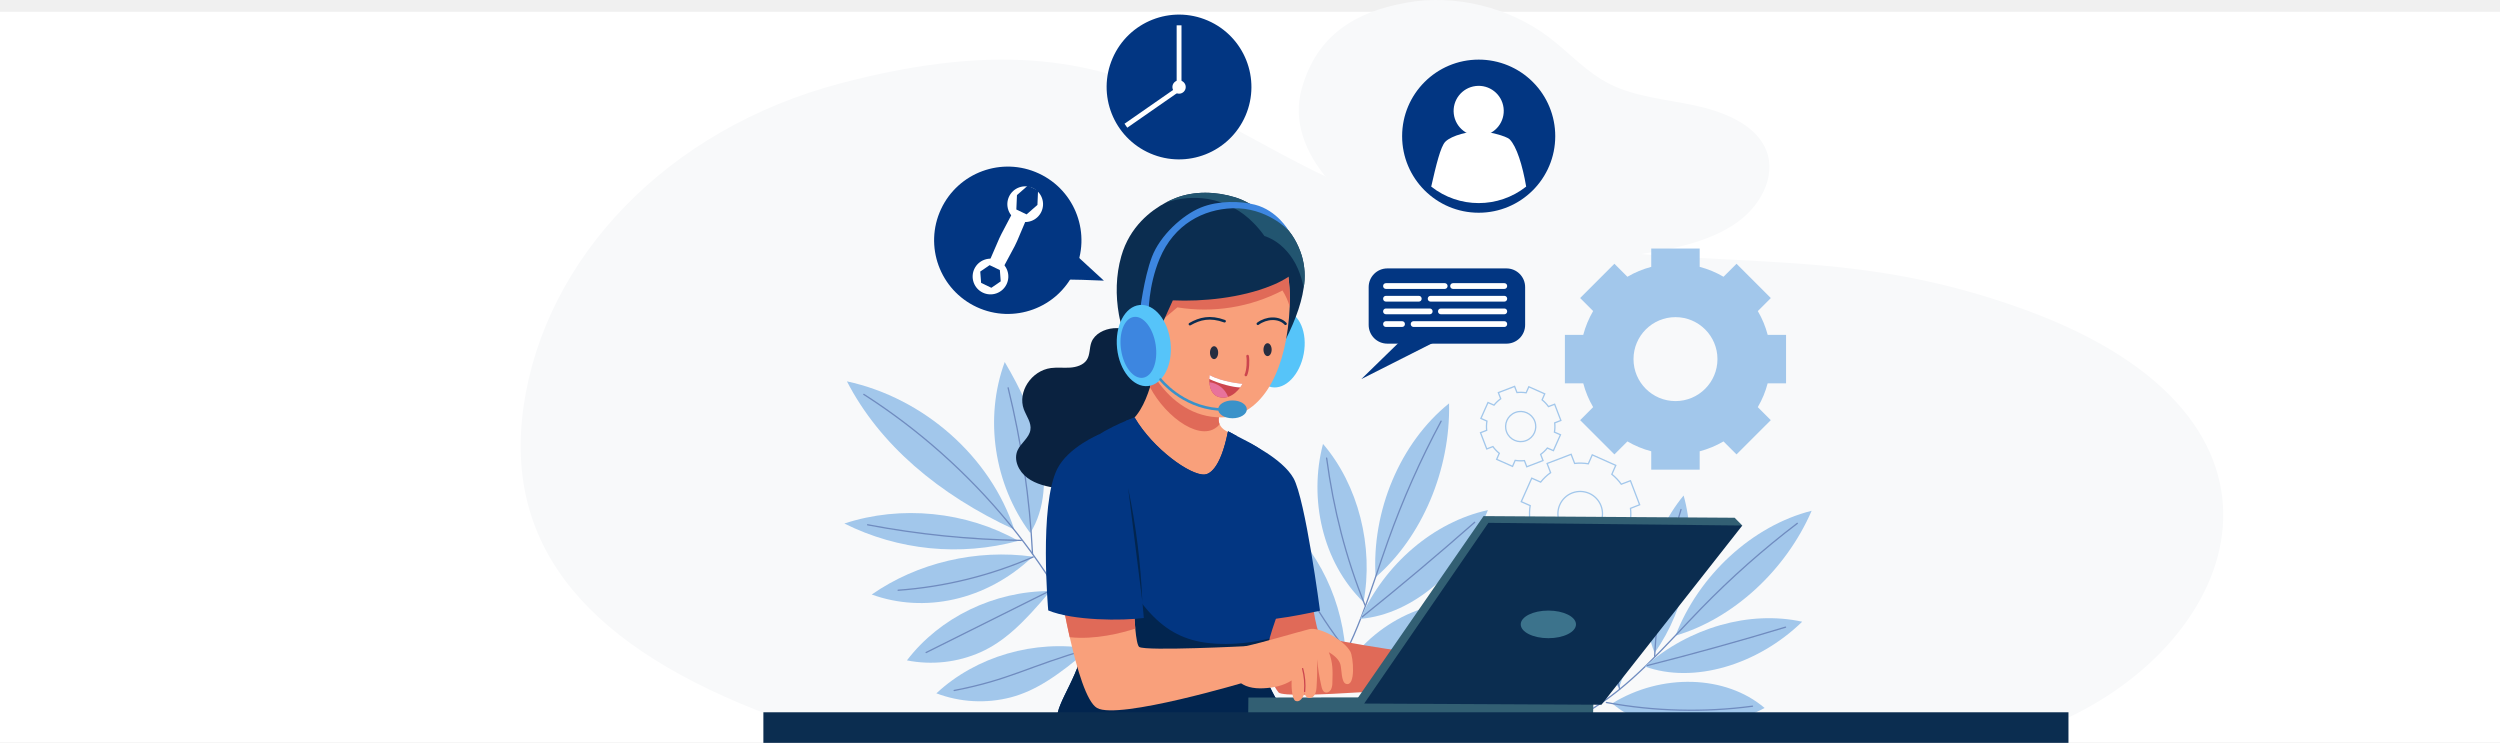
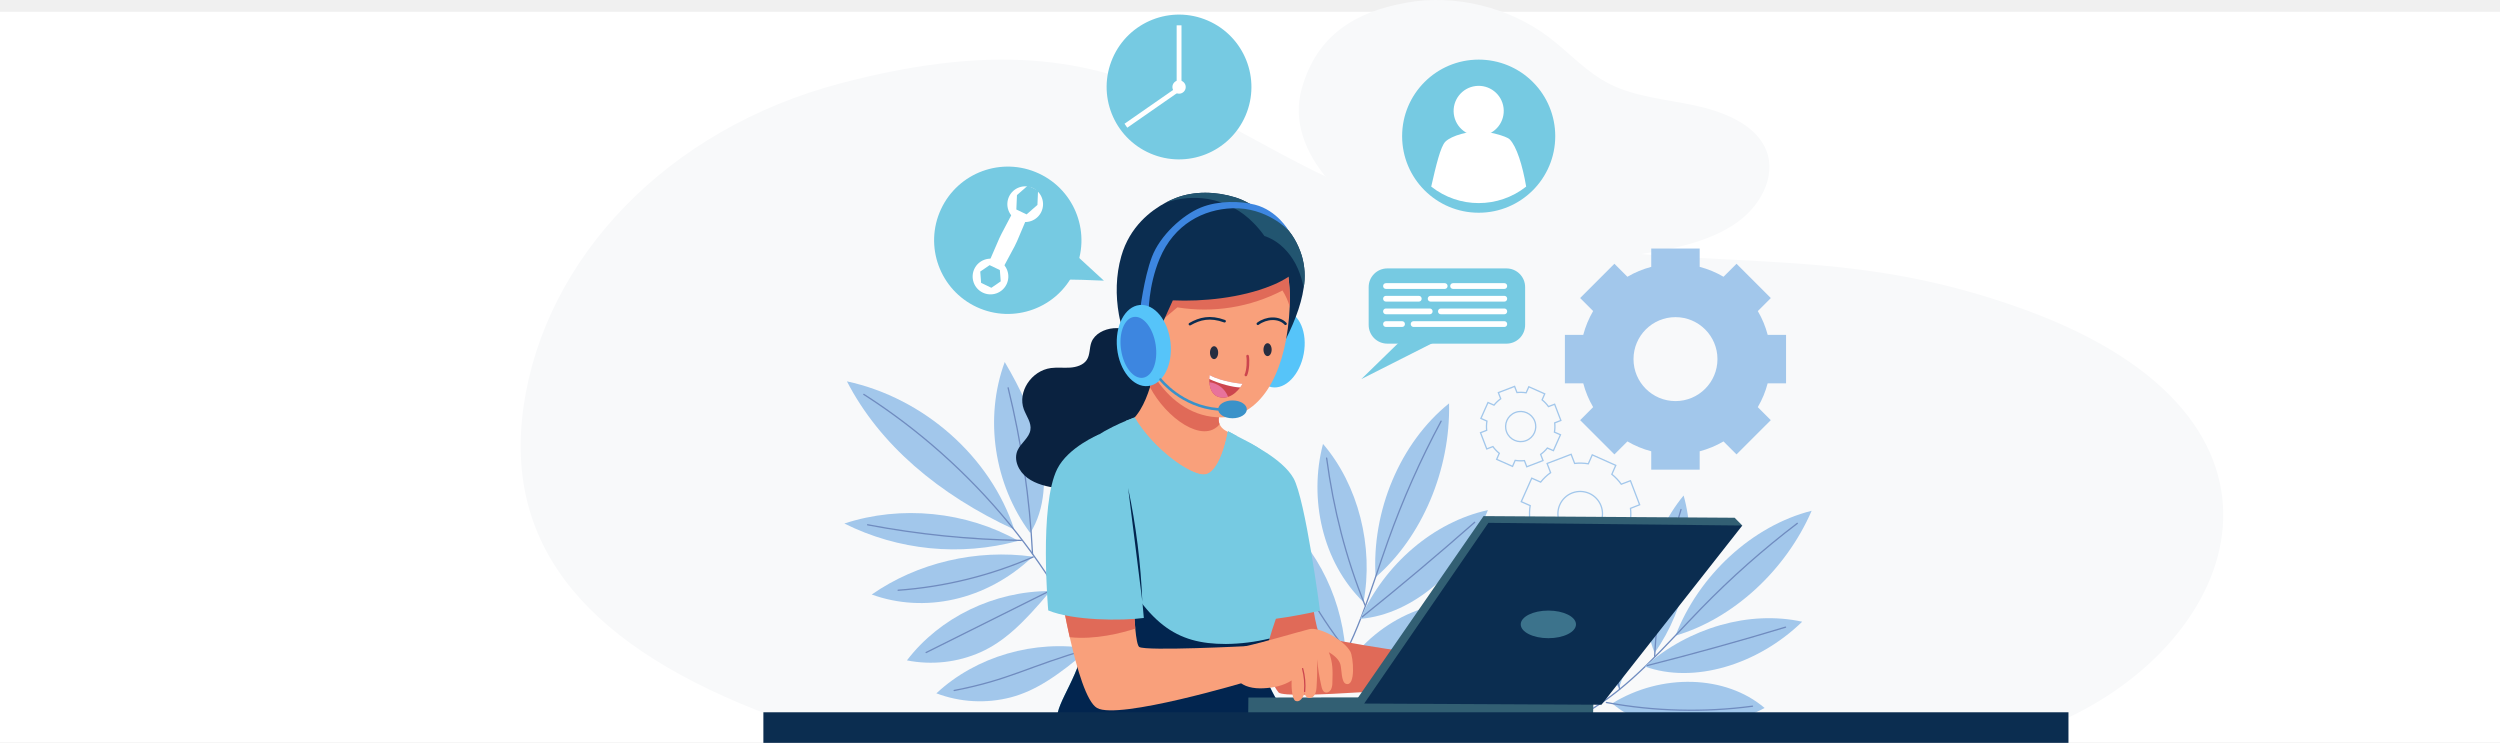
<svg xmlns="http://www.w3.org/2000/svg" viewBox="0 0 1906 566.36">
  <defs>
-     <style>.cls-1{fill:#fff;}.cls-2{fill:#f8f9fa;}.cls-3{fill:#a2c7eb;}.cls-16,.cls-17,.cls-23,.cls-24,.cls-4,.cls-6{fill:none;stroke-miterlimit:10;}.cls-4{stroke:#a2c7eb;}.cls-5{fill:#023682;}.cls-6{stroke:#6f8bbf;}.cls-16,.cls-17,.cls-23,.cls-24,.cls-6{stroke-linecap:round;}.cls-7{fill:#e06a58;}.cls-8{fill:#0a2240;}.cls-9{fill:#f9a07b;}.cls-10{fill:#02254f;}.cls-11{fill:#325f73;}.cls-12{fill:#0b2d50;}.cls-13{fill:#3c738c;}.cls-14{fill:#56c4f9;}.cls-15{fill:#225570;}.cls-16{stroke:#0b2d50;}.cls-16,.cls-17,.cls-23{stroke-width:2px;}.cls-17,.cls-24{stroke:#cc454e;}.cls-18{fill:#262d40;}.cls-19{fill:#cc454e;}.cls-20{fill:#e8729b;}.cls-21{fill:#3d86e0;}.cls-22{fill:#3a92c9;}.cls-23{stroke:#3a92c9;}</style>
+     <style>.cls-1{fill:#fff;}.cls-2{fill:#f8f9fa;}.cls-3{fill:#a2c7eb;}.cls-16,.cls-17,.cls-23,.cls-24,.cls-4,.cls-6{fill:none;stroke-miterlimit:10;}.cls-4{stroke:#a2c7eb;}.cls-5{fill:#76CAE2;}.cls-6{stroke:#6f8bbf;}.cls-16,.cls-17,.cls-23,.cls-24,.cls-6{stroke-linecap:round;}.cls-7{fill:#e06a58;}.cls-8{fill:#0a2240;}.cls-9{fill:#f9a07b;}.cls-10{fill:#02254f;}.cls-11{fill:#325f73;}.cls-12{fill:#0b2d50;}.cls-13{fill:#3c738c;}.cls-14{fill:#56c4f9;}.cls-15{fill:#225570;}.cls-16{stroke:#0b2d50;}.cls-16,.cls-17,.cls-23{stroke-width:2px;}.cls-17,.cls-24{stroke:#cc454e;}.cls-18{fill:#262d40;}.cls-19{fill:#cc454e;}.cls-20{fill:#e8729b;}.cls-21{fill:#3d86e0;}.cls-22{fill:#3a92c9;}.cls-23{stroke:#3a92c9;}</style>
  </defs>
  <g id="Calque_2" data-name="Calque 2">
    <rect class="cls-1" y="9" width="1906" height="557" />
  </g>
  <g id="Calque_1" data-name="Calque 1">
    <path class="cls-2" d="M1569.28,541.56c140.12-61.22,202.52-231-25-314.25-150.62-55.1-244.29-23.67-413.74-60.12C923.7,122.7,892.86-11.72,641.25,54.42c-133.3,35-225.71,133.76-242,246-15.94,109.89,51.83,185.29,190.33,236.88C914.85,545.23,1240.72,543.79,1569.28,541.56Z" transform="translate(0 9)" />
    <path class="cls-2" d="M992.42,58.66c-13.69,48.83,37.17,97.17,90.75,117.21s115,17.67,172.44,8.1c24.77-4.12,50.23-9.92,69.47-23.94s30.4-38.37,19.85-58c-9.3-17.34-32-26.23-53.56-30.79s-44.54-6.42-63.78-16c-18.25-9.11-31.19-24.18-47.06-36.12C1151.2-3,1110-13.88,1071.9-6.91S1004.07,17.15,992.42,58.66Z" transform="translate(0 9)" />
    <path class="cls-3" d="M1361.69,283.26V246.31h-14a71.49,71.49,0,0,0-7.53-18.15l9.91-9.92-26.13-26.13L1314,202a71.79,71.79,0,0,0-18.16-7.54v-14h-36.94v14a71.79,71.79,0,0,0-18.16,7.54l-9.92-9.91-26.12,26.13,9.9,9.92a72.59,72.59,0,0,0-7.53,18.15h-14v36.95h14a72.5,72.5,0,0,0,7.53,18.16l-9.9,9.92,26.12,26.12,9.92-9.9a72.5,72.5,0,0,0,18.16,7.53v14h36.94v-14a72.5,72.5,0,0,0,18.16-7.53l9.92,9.9,26.13-26.12-9.91-9.92a71.4,71.4,0,0,0,7.53-18.16Zm-84.3,13.53a32,32,0,1,1,32-32A32,32,0,0,1,1277.39,296.79Z" transform="translate(0 9)" />
    <path class="cls-4" d="M1250.06,375.82l-7-18.32-7,2.66a38,38,0,0,0-7.19-7.57l3-6.8-17.93-8-3,6.8a38,38,0,0,0-10.44-.28l-2.67-6.95-18.32,7,2.67,7a37.82,37.82,0,0,0-7.58,7.19l-6.8-3-8,17.93,6.8,3a38.75,38.75,0,0,0-.28,10.44l-6.94,2.67,7,18.32,7-2.67a38.66,38.66,0,0,0,7.19,7.58l-3,6.8,17.92,8,3-6.79a38.73,38.73,0,0,0,10.44.28l2.66,6.94,18.32-7-2.66-6.94a38.61,38.61,0,0,0,7.57-7.19l6.8,3,8-17.92-6.8-3a37.94,37.94,0,0,0,.28-10.44Zm-39.23,22.75a17,17,0,1,1,9.77-22A17,17,0,0,1,1210.83,398.57Z" transform="translate(0 9)" />
    <path class="cls-4" d="M1190,311.56l-4.75-12.38-4.69,1.8a25.71,25.71,0,0,0-4.86-5.12l2-4.6-12.12-5.39-2.05,4.59a26,26,0,0,0-7-.19l-1.8-4.69-12.38,4.75,1.8,4.69a26,26,0,0,0-5.12,4.86l-4.59-2-5.4,12.11,4.59,2.05a26,26,0,0,0-.19,7.05l-4.69,1.8,4.75,12.38,4.69-1.8a26,26,0,0,0,4.86,5.12l-2,4.6,12.11,5.39,2-4.59a26,26,0,0,0,7.06.19l1.8,4.69,12.37-4.75-1.8-4.69a26,26,0,0,0,5.12-4.86l4.6,2,5.39-12.11-4.59-2a25.55,25.55,0,0,0,.19-7.05Zm-26.51,15.37a11.49,11.49,0,1,1,6.61-14.84A11.49,11.49,0,0,1,1163.52,326.93Z" transform="translate(0 9)" />
    <path class="cls-5" d="M1185.72,94.82a58.37,58.37,0,1,1-58.37-58.37A58.3,58.3,0,0,1,1185.72,94.82Z" transform="translate(0 9)" />
    <circle class="cls-1" cx="1127.35" cy="75.61" r="19.11" transform="translate(-0.77 147.69) rotate(-7.04)" />
    <path class="cls-1" d="M1163.55,133.26a58.4,58.4,0,0,1-72.39,0c3.73-16.43,7.17-30.61,10.74-34.2,5-5,18.46-8,25.44-8s21,3.57,23.61,6.17C1156.24,102.51,1160.8,117.08,1163.55,133.26Z" transform="translate(0 9)" />
    <path class="cls-5" d="M1043.47,238.71V209.88a14.24,14.24,0,0,1,14.24-14.24h90.81a14.24,14.24,0,0,1,14.24,14.24v28.83A14.23,14.23,0,0,1,1148.52,253h-90.79A14.24,14.24,0,0,1,1043.47,238.71Z" transform="translate(0 9)" />
    <polyline class="cls-5" points="1081.82 246.2 1037.87 289.01 1109.1 253.01" />
    <path class="cls-1" d="M1054.49,209.17V209a2.12,2.12,0,0,1,2.12-2.12h44.89a2.12,2.12,0,0,1,2.12,2.12v.15a2.12,2.12,0,0,1-2.12,2.12h-44.89A2.12,2.12,0,0,1,1054.49,209.17Z" transform="translate(0 9)" />
    <path class="cls-1" d="M1105.64,209.17V209a2.12,2.12,0,0,1,2.12-2.12h39.18a2.12,2.12,0,0,1,2.12,2.12v.15a2.12,2.12,0,0,1-2.12,2.12h-39.18A2.12,2.12,0,0,1,1105.64,209.17Z" transform="translate(0 9)" />
    <path class="cls-1" d="M1088.53,218.82v-.15a2.12,2.12,0,0,1,2.12-2.12h56.29a2.12,2.12,0,0,1,2.12,2.12v.15a2.12,2.12,0,0,1-2.12,2.12h-56.29A2.12,2.12,0,0,1,1088.53,218.82Z" transform="translate(0 9)" />
    <path class="cls-1" d="M1054.49,218.82v-.15a2.12,2.12,0,0,1,2.12-2.12h25.14a2.12,2.12,0,0,1,2.12,2.12v.15a2.12,2.12,0,0,1-2.12,2.12h-25.14A2.12,2.12,0,0,1,1054.49,218.82Z" transform="translate(0 9)" />
    <path class="cls-1" d="M1096.35,228.47v-.16a2.11,2.11,0,0,1,2.12-2.11h48.47a2.11,2.11,0,0,1,2.12,2.11v.16a2.12,2.12,0,0,1-2.12,2.12h-48.47A2.12,2.12,0,0,1,1096.35,228.47Z" transform="translate(0 9)" />
    <path class="cls-1" d="M1054.49,228.47v-.16a2.11,2.11,0,0,1,2.12-2.11h33.48a2.11,2.11,0,0,1,2.12,2.11v.16a2.12,2.12,0,0,1-2.12,2.12h-33.48A2.12,2.12,0,0,1,1054.49,228.47Z" transform="translate(0 9)" />
    <path class="cls-1" d="M1054.49,238.11V238a2.12,2.12,0,0,1,2.12-2.12H1069a2.12,2.12,0,0,1,2.11,2.12v.15a2.12,2.12,0,0,1-2.11,2.12h-12.43A2.12,2.12,0,0,1,1054.49,238.11Z" transform="translate(0 9)" />
    <path class="cls-1" d="M1075.55,238.11V238a2.12,2.12,0,0,1,2.12-2.12h69.27a2.12,2.12,0,0,1,2.12,2.12v.15a2.12,2.12,0,0,1-2.12,2.12h-69.27A2.12,2.12,0,0,1,1075.55,238.11Z" transform="translate(0 9)" />
    <circle class="cls-5" cx="768.38" cy="174.21" r="56.16" transform="translate(286.26 806.37) rotate(-65.05)" />
    <circle class="cls-1" cx="755.15" cy="201.78" r="13.61" transform="translate(-24.2 270.65) rotate(-19.35)" />
    <polygon class="cls-5" points="748 215.66 747.34 207.03 754.49 202.15 762.29 205.89 762.95 214.52 755.8 219.41 748 215.66" />
    <circle class="cls-1" cx="781.61" cy="146.65" r="13.61" transform="translate(-3.75 280.67) rotate(-19.67)" />
    <polygon class="cls-5" points="774.86 159.71 775.33 148.74 783.6 141.51 791.4 145.26 790.94 156.23 782.66 163.46 774.86 159.71" />
    <path class="cls-1" d="M764.57,195.49l-10.41-5,7.69-17.75c.49-1.12,1-2.23,1.6-3.32l9-17.1,10.4,5-7.41,17.48c-.58,1.35-1.21,2.67-1.91,4Z" transform="translate(0 9)" />
    <path class="cls-5" d="M807.39,204.43c2-.93,34.22.54,34.22.54l-23.22-21.33Z" transform="translate(0 9)" />
    <circle class="cls-5" cx="898.93" cy="57.35" r="55.19" transform="translate(489.39 868.62) rotate(-66.61)" />
    <rect class="cls-1" x="897.08" y="19.31" width="3.69" height="46.35" />
    <rect class="cls-1" x="876.72" y="48.06" width="3.69" height="46.98" transform="matrix(-0.57, -0.82, 0.82, -0.57, 1319.75, 843.66)" />
    <path class="cls-1" d="M904,57.35a5.08,5.08,0,1,1-5.08-5.08A5.09,5.09,0,0,1,904,57.35Z" transform="translate(0 9)" />
    <path class="cls-3" d="M1048.77,431.08c-3.27-50.46,18.81-102.68,56-132.55C1105.91,349.24,1084.06,400.56,1048.77,431.08Z" transform="translate(0 9)" />
    <path class="cls-6" d="M1098.69,312.11a669.22,669.22,0,0,0-40.47,91.27c-13.69,38.27-24.45,78.93-47.88,111" transform="translate(0 9)" />
    <path class="cls-3" d="M1037,462.82c18.82-42.1,56.17-73.9,97.36-82.91C1116.87,425,1077.43,459.45,1037,462.82Z" transform="translate(0 9)" />
    <path class="cls-6" d="M1124.29,389.19q-42.19,37.13-85.81,72.16" transform="translate(0 9)" />
    <path class="cls-3" d="M1025.93,499.5c25.15-37.56,71.54-57.16,109.93-46.44C1107.63,490.14,1061.13,509.79,1025.93,499.5Z" transform="translate(0 9)" />
    <path class="cls-6" d="M1126.65,455.77a366.1,366.1,0,0,1-105.17,45" transform="translate(0 9)" />
    <path class="cls-3" d="M1039.52,450.06c8-42.29-4-89.43-30.86-120.61C997.65,371,1008.15,419.71,1039.52,450.06Z" transform="translate(0 9)" />
    <path class="cls-6" d="M1011.42,340.24c5.29,39.33,14.7,76.18,29.28,112.19" transform="translate(0 9)" />
    <path class="cls-3" d="M1025.71,486.07c-3.42-43.47-25.7-84.3-58.29-106.84a185.65,185.65,0,0,0,17.72,65.4C996.31,467.81,1012.73,482.51,1025.71,486.07Z" transform="translate(0 9)" />
    <path class="cls-6" d="M972.25,388a345.5,345.5,0,0,0,54.28,99" transform="translate(0 9)" />
    <path class="cls-3" d="M1277.38,475.64c17.79-46.27,58.7-83.81,103.82-95.24C1361.43,426.05,1321.08,462.84,1277.38,475.64Z" transform="translate(0 9)" />
    <path class="cls-6" d="M1370.26,390a657.86,657.86,0,0,0-73.18,64.78c-27.77,28.52-54,60.33-87.82,79.35" transform="translate(0 9)" />
    <path class="cls-3" d="M1254,499.13c33.89-29.83,79.94-42.92,120-34.14C1340.05,498,1291.08,512.6,1254,499.13Z" transform="translate(0 9)" />
    <path class="cls-6" d="M1361.29,469.15q-52.51,15.87-105.42,29.26" transform="translate(0 9)" />
    <path class="cls-3" d="M1229.14,527.27c37.63-23.19,86.66-21.72,116.2,3.49C1305.19,552.26,1256,550.79,1229.14,527.27Z" transform="translate(0 9)" />
    <path class="cls-6" d="M1336.1,529.41a355,355,0,0,1-111.4-2.83" transform="translate(0 9)" />
    <path class="cls-3" d="M1261.43,488.77c24.43-34.39,33.09-81.31,22.16-120C1256.82,401.26,1246.13,448.92,1261.43,488.77Z" transform="translate(0 9)" />
    <path class="cls-6" d="M1281.6,379.45c-11.46,37.2-18.22,73.86-20.09,111.91" transform="translate(0 9)" />
    <path class="cls-3" d="M1234.47,515.22c14.78-40.12,11.83-85.59-7.73-119a183.15,183.15,0,0,0-11.14,65.48C1216,486.93,1224.43,506.74,1234.47,515.22Z" transform="translate(0 9)" />
    <path class="cls-6" d="M1227.38,406.06a339.9,339.9,0,0,0,7.41,110.29" transform="translate(0 9)" />
    <path class="cls-3" d="M773.3,394.74c-18.14-55.46-68.74-100.27-127.6-113C670.45,329.73,715.33,367.92,773.3,394.74Z" transform="translate(0 9)" />
    <path class="cls-3" d="M776.37,403.34c-39.72-22.46-89.49-27.41-132.63-13.21A187.29,187.29,0,0,0,776.37,403.34Z" transform="translate(0 9)" />
    <path class="cls-3" d="M787.35,415.37c-42.93-5.95-87.88,4.63-122.74,28.89C704.14,458.63,751.57,449.31,787.35,415.37Z" transform="translate(0 9)" />
    <path class="cls-3" d="M800.73,441.64c-42.5-.17-84.3,20-109.28,52.83a93.45,93.45,0,0,0,56.36-6.33C765.17,480.28,779.71,466.86,800.73,441.64Z" transform="translate(0 9)" />
    <path class="cls-3" d="M830.7,485.6c-41.91-7.19-86.57,5.8-116.8,34a93.86,93.86,0,0,0,56.7,3.08C789.06,517.79,805.68,507,830.7,485.6Z" transform="translate(0 9)" />
    <path class="cls-3" d="M785.45,397.37C757.77,360.06,750.26,309.79,766,267c12,20.34,22.37,41.83,27.2,64.69S797.09,378.93,785.45,397.37Z" transform="translate(0 9)" />
    <path class="cls-3" d="M802.36,433.36c-6.55-39.63,7-81.64,35.63-110.35C841.28,364,828.73,405.79,802.36,433.36Z" transform="translate(0 9)" />
    <path class="cls-6" d="M658.59,291.69c84.24,53.9,150.12,134.24,184.9,225.52" transform="translate(0 9)" />
    <path class="cls-6" d="M768.6,286.69a668,668,0,0,1,18.59,126.69" transform="translate(0 9)" />
    <path class="cls-6" d="M831.69,339.1A246.92,246.92,0,0,1,801.39,435" transform="translate(0 9)" />
    <path class="cls-6" d="M661.48,391.1A682.74,682.74,0,0,0,778.61,403" transform="translate(0 9)" />
    <path class="cls-6" d="M684.75,441a314.34,314.34,0,0,0,103-25.39" transform="translate(0 9)" />
    <path class="cls-6" d="M706.08,488.48l98.59-49.19" transform="translate(0 9)" />
    <path class="cls-6" d="M727.46,517.43c42.9-8.28,55.64-18.16,103.26-31.83" transform="translate(0 9)" />
    <path class="cls-7" d="M999.06,438.85s3.71,34,7.87,36.76c7.42,4.9,93.39,16.22,93.39,16.22l-2.82,22.37s-117.73,10.58-122.74,4.7c-8.68-10.21-23.94-59.45-23.94-59.45Z" transform="translate(0 9)" />
    <path class="cls-5" d="M942.29,351.24l9.52-22.84s25.8,12.13,34.31,27.1c9.11,16,20.25,101.1,20.25,101.1s-45.56,10.5-53.94,6S942.29,351.24,942.29,351.24Z" transform="translate(0 9)" />
    <path class="cls-8" d="M869.84,245.24c-6.66-2.45-13.71-4.58-20.85-4s-14.43,4.32-16.85,10.6c-1.73,4.44-.94,9.68-3.67,13.68-2.61,3.83-7.8,5.43-12.65,5.75s-9.76-.31-14.59.32c-14.92,2-25.57,18.19-20.67,31.47,2,5.29,6,10.34,5,15.85-1,5.9-7.15,9.79-9.7,15.26-3.37,7.29.67,16.13,7.33,21.1s15.33,6.83,23.74,8.08c11.58,1.73,23.53,2.55,35,.1s22.38-8.47,28.29-17.9c2.63-4.17,4.23-8.88,7.28-12.8,6.31-8.09,17.48-11.23,26.28-17,9.61-6.29,16.67-18.53,11-28.11-5.46-9.21-19.67-11.26-25.36-20.33-2.36-3.75-2.92-8.2-4.44-12.29S879.7,248.85,869.84,245.24Z" transform="translate(0 9)" />
    <path class="cls-9" d="M908.67,358.18c1.68,1.93,3.66,4.05,6.41,4.23s5.32-1.84,7.19-3.83A73,73,0,0,0,940.84,323c-2.39-1.36-4.7-2.67-6.79-3.89a10.29,10.29,0,0,1-4.22-4.64,9,9,0,0,1-.63-4.38c1.36-12.75,2.56-19.85,7-32.79-21.26-4.8-41.32-10.49-52.85-20.12-1.41,5.93-3.07,17.54-6.61,29.06-3.78,12.19-9.68,24.24-19.69,29.43A210.83,210.83,0,0,1,908.67,358.18Z" transform="translate(0 9)" />
    <path class="cls-7" d="M929.2,310.09a9,9,0,0,0,.63,4.37c-12.58,15.26-40.71-4.67-53.05-28.23,3.54-11.51,5.2-23.12,6.61-29.06,11.51,9.63,31.59,15.35,52.85,20.13C931.76,290.24,930.56,297.32,929.2,310.09Z" transform="translate(0 9)" />
    <path class="cls-5" d="M964.23,494.56c-2.78,18.42,17.1,38.24,17.59,48.07-42.2,0-130.61,2.58-175.63-3.54-2.05-11.36,20.18-36.91,20.18-62.14,0-3.34-.14-7-.41-10.94-.71-11.26-2.37-24.65-4.22-38.39-5-36.84-11.7-76.24-6.76-84.42,9.66-15.92,32.26-26.73,43.47-31.38,3.85-1.59,6.36-2.46,6.54-2.56,14.06,24,42.66,44.42,53.46,43.51,3-.24,11.91-3.34,17.79-33,2.29,1.3,4.58,2.51,6.85,3.67,11.17,5.82,21.65,10.62,24.67,18.1,8,19.68,15.79,69.31,14.06,87s-8.9,31.4-13.92,49.27c-1.17,4.19-2.24,8.63-3.11,13.41C964.57,492.29,964.4,493.41,964.23,494.56Z" transform="translate(0 9)" />
    <path class="cls-10" d="M981.82,542.63c-42.2,0-130.61,2.58-175.63-3.54-2.05-11.36,20.18-36.91,20.18-62.14,0-3.34-.14-7-.41-10.94-.71-11.26-2.37-24.65-4.22-38.39,8,8.43,19.64-27.17,24.79-16.75,27.89,56.29,49.88,71.1,88.1,71.1a146.64,146.64,0,0,0,33.27-4.16c-1.17,4.19-2.24,8.63-3.11,13.41-.2,1.09-.39,2.21-.56,3.36C961.45,513,981.33,532.78,981.82,542.63Z" transform="translate(0 9)" />
    <path class="cls-5" d="M943.09,323.48c-1.81,13.18-7.19,30.93-22.82,35.61-21.13,6.33-51.7-33.15-61.82-47.27,3.85-1.59,6.36-2.46,6.54-2.56,14.06,24,42.66,44.42,53.46,43.51,3-.24,11.91-3.34,17.79-33C938.53,321.09,940.82,322.3,943.09,323.48Z" transform="translate(0 9)" />
    <polygon class="cls-11" points="951.77 531.81 951.62 546.51 1214.43 548.07 1214.97 531.4 951.77 531.81" />
    <polygon class="cls-11" points="1328.33 400.66 1322.48 394.73 1131.06 393.47 1035.02 532.35 1040.04 536.39 1328.33 400.66" />
    <polygon class="cls-12" points="1134.75 398.61 1040.04 536.39 1220.95 537.29 1328.33 400.66 1134.75 398.61" />
    <ellipse class="cls-13" cx="1180.47" cy="476.03" rx="21.06" ry="10.53" />
    <ellipse class="cls-14" cx="974.78" cy="257.16" rx="29.49" ry="19.45" transform="translate(543.39 1177.33) rotate(-79.44)" />
    <path class="cls-12" d="M993.92,210.48c-2,13.94-8.19,29.3-17.26,46.27-3.19-13.9-5.22-30.84-8-47.78s-6.52-33.95-12.84-47.82a82.49,82.49,0,0,0-4.65-8.71,30.87,30.87,0,0,1,11.16,1,37.35,37.35,0,0,1,15.26,8.33c7.19,6.39,12,15.1,14.87,24.29A54.48,54.48,0,0,1,993.92,210.48Z" transform="translate(0 9)" />
    <path class="cls-9" d="M983.28,224.89c-.11,2.75-.29,5.54-.55,8.32-3.86,45.11-22.8,76-51.78,76-40.91,0-67.43-45.88-67.43-90.83,0-44.34,27.16-76.43,59-72.72,18.33,2.1,31.73,8.19,41.24,17.11a56.22,56.22,0,0,1,13.94,21.26c3.54,9.14,5.25,19.48,5.61,30.62,0,0,0,.07,0,.1C983.43,218.09,983.39,221.45,983.28,224.89Z" transform="translate(0 9)" />
    <path class="cls-7" d="M983.28,224.89a45.54,45.54,0,0,0-5.52-12.43,128.7,128.7,0,0,1-80.14,12.87c-5.19,4.32-10.26,8.58-15.36,12.84.1-20.52.39-34.41,8.39-44.34,7.51-9.33,20-12.84,31.91-14.36a147.58,147.58,0,0,1,40.27.25c5.1.71,10.39,1.82,14.83,4.39,3.55,9.14,5.26,19.48,5.62,30.62,0,0,0,.07,0,.11C983.43,218.09,983.39,221.45,983.28,224.89Z" transform="translate(0 9)" />
    <path class="cls-12" d="M989.18,197.12A76,76,0,0,1,968.63,209c-22.49,9.07-51.7,12.07-74.47,11-11.19,24.58-15.72,33.4-18.59,54.85-10.93-10.26-19.83-29.05-22.48-43.82s-2.35-30.16,1.75-44.62c6.46-22.81,22.75-35,34-41a64.68,64.68,0,0,1,7.33-3.39c14.43-5.58,30.69-5.07,45.49-.54a54,54,0,0,1,20.58,12c11.55,10.42,18.69,24.55,23.3,35.13C987,191.83,988.21,194.76,989.18,197.12Z" transform="translate(0 9)" />
    <path class="cls-15" d="M993.92,210.48a68.57,68.57,0,0,0-4.29-14.33,49.74,49.74,0,0,0-4-7.58C980.46,180.5,973,173.85,964,170.92a79.74,79.74,0,0,0-8.14-9.75,62.83,62.83,0,0,0-35-18.48,66.59,66.59,0,0,0-31.84,2.71,64.64,64.64,0,0,1,7.32-3.39c14.43-5.58,30.69-5.07,45.49-.54a54.22,54.22,0,0,1,20.59,12,37.48,37.48,0,0,1,15.26,8.33c7.19,6.39,12,15.1,14.87,24.29A54.77,54.77,0,0,1,993.92,210.48Z" transform="translate(0 9)" />
    <path class="cls-16" d="M907.2,238.13c7.56-4.32,15.41-6.27,26.41-2.25" transform="translate(0 9)" />
    <path class="cls-16" d="M959,237.83c6.48-4.84,16.07-5.33,21.07,0" transform="translate(0 9)" />
    <path class="cls-17" d="M951.16,262.48c.66,3.42.31,11-1.32,14.41" transform="translate(0 9)" />
    <ellipse class="cls-18" cx="925.61" cy="268.87" rx="3.12" ry="4.92" />
    <ellipse class="cls-18" cx="966.39" cy="266.58" rx="3.12" ry="4.92" />
    <path class="cls-19" d="M947.3,283.59a23.73,23.73,0,0,1-1.78,2.8c-1.84,2.46-5,5.85-9.21,7.17h0a12,12,0,0,1-5.92.39c-6.37-1.14-8-7-8.35-11.55-.07-.88-.07-1.69-.06-2.44a24.08,24.08,0,0,1,.24-3C932.36,282.5,947.3,283.59,947.3,283.59Z" transform="translate(0 9)" />
    <path class="cls-1" d="M947.3,283.59a23.73,23.73,0,0,1-1.78,2.8c-5.19-.07-15.81-2.73-23.56-6.43a24.08,24.08,0,0,1,.24-3C932.36,282.5,947.3,283.59,947.3,283.59Z" transform="translate(0 9)" />
    <path class="cls-20" d="M936.29,293.54a12,12,0,0,1-5.92.39c-6.37-1.13-8-7-8.35-11.54a17.36,17.36,0,0,1,14.27,11.15Z" transform="translate(0 9)" />
    <path class="cls-21" d="M875.68,230.35s-.36-21.14,8.44-42.15c11-26.37,33.54-37.64,55.36-38.41,26.3-.93,42.76,16.72,42.76,16.72s-8.56-15.1-25.45-19.45c-11.09-2.84-27.82-3.3-41.25,2.16-13.84,5.61-31.08,21.19-37.32,37.66S869,229,869,229Z" transform="translate(0 9)" />
    <ellipse class="cls-14" cx="872.03" cy="254.51" rx="20.5" ry="31.06" transform="translate(-21.64 100.54) rotate(-5.94)" />
    <ellipse class="cls-21" cx="866.58" cy="256.76" rx="13.31" ry="23.42" transform="matrix(0.99, -0.15, 0.15, 0.99, -28.53, 140.62)" />
    <ellipse class="cls-22" cx="939.65" cy="312.09" rx="10.92" ry="6.8" />
    <path class="cls-23" d="M884.8,280.35s16,20.62,43.93,22.74" transform="translate(0 9)" />
    <path class="cls-9" d="M951.62,483.56l-1,27.11s-98.05,29.39-114.25,20.09c-7.9-4.54-15.27-29.53-20.78-53.93-5.77-25.64-9.46-50.6-9.46-50.6L863.55,415s0,35,2,55.3c.69,7.55,1.69,13,3,13.94C873.64,487.56,951.62,483.56,951.62,483.56Z" transform="translate(0 9)" />
    <path class="cls-7" d="M865.54,470.25c-10.45,3.39-30.61,8.63-50,6.56-5.77-25.63-9.46-50.59-9.46-50.59L863.55,415S863.59,450,865.54,470.25Z" transform="translate(0 9)" />
    <path class="cls-9" d="M948.82,483.83c14.58-3.12,39.27-10.61,49.51-13.19,7.28-1.83,26.21,8,31.22,17.21,2.18,4,4.25,26.89-3.33,24.53-3.8-1.18-3.17-11-4.35-15-1-3.26-4.06-6.41-8.75-9.13,3.13,7.82,3,14.64,2.68,23.08a12,12,0,0,1-1.09,5.43c-.92,1.61-2.88,2.76-4.58,2.05s-2.32-2.87-2.71-4.75a153.77,153.77,0,0,1-3.24-20.38c.14,7.24,0,14.5-.47,21.72-.34,5.53-3.09,8.56-6.46,7.6-1.51-.43-2.12-1.82-2.77-3.65-1,3.54-3.56,7.46-6.85,6-2-.9-3.24-8.12-2.88-15.55-6.31,3.92-13.43,5.58-21.63,5.95-7.36.34-14.89-1-19.32-6C944.24,501.89,946.82,490.33,948.82,483.83Z" transform="translate(0 9)" />
    <path class="cls-24" d="M994.64,518.25a51.92,51.92,0,0,0-1.51-17.48" transform="translate(0 9)" />
    <path class="cls-5" d="M857.09,358.11c-4.17-11.75-19.44-35.79-19.44-35.79s-23.32,9.69-31.59,26.16c-14,27.87-6.89,107.9-6.89,107.9,18.88,7.9,56.75,8,72.88,5.75C872.05,462.13,865.45,381.59,857.09,358.11Z" transform="translate(0 9)" />
    <path class="cls-10" d="M860.06,363a517.76,517.76,0,0,1,10.85,86.63" transform="translate(0 9)" />
    <rect class="cls-12" x="582" y="543.04" width="995" height="23.32" />
  </g>
</svg>
